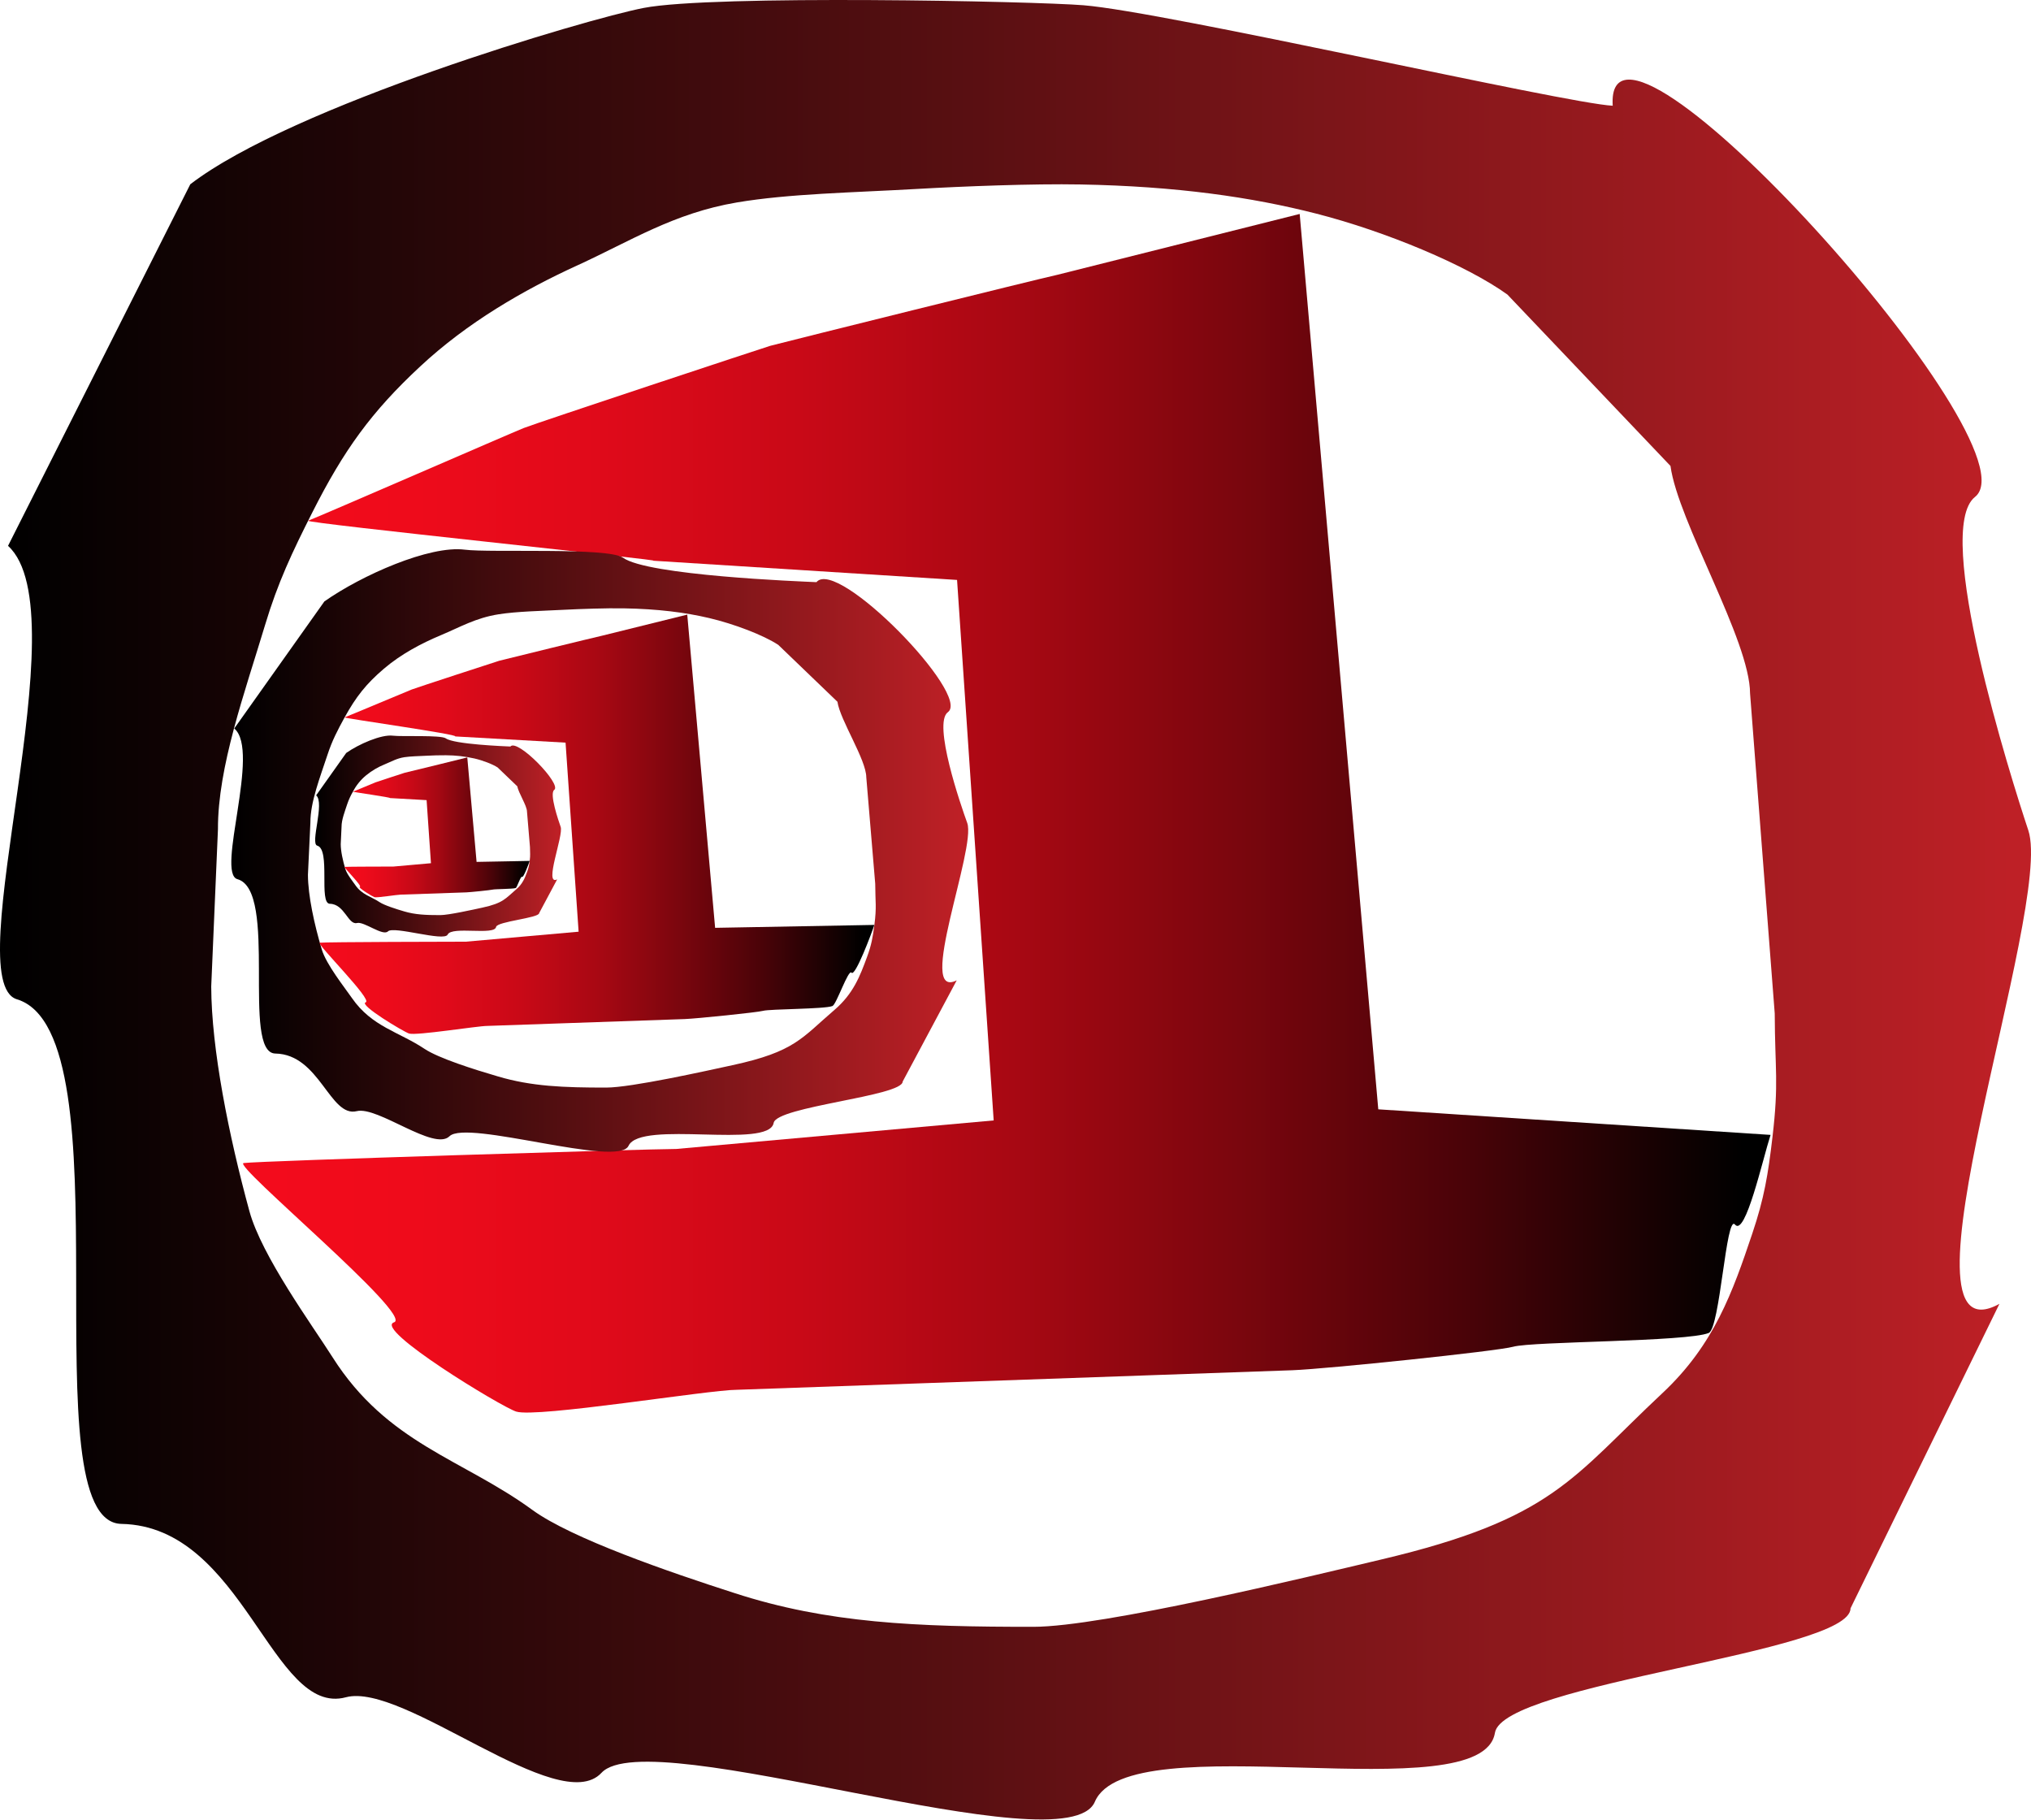
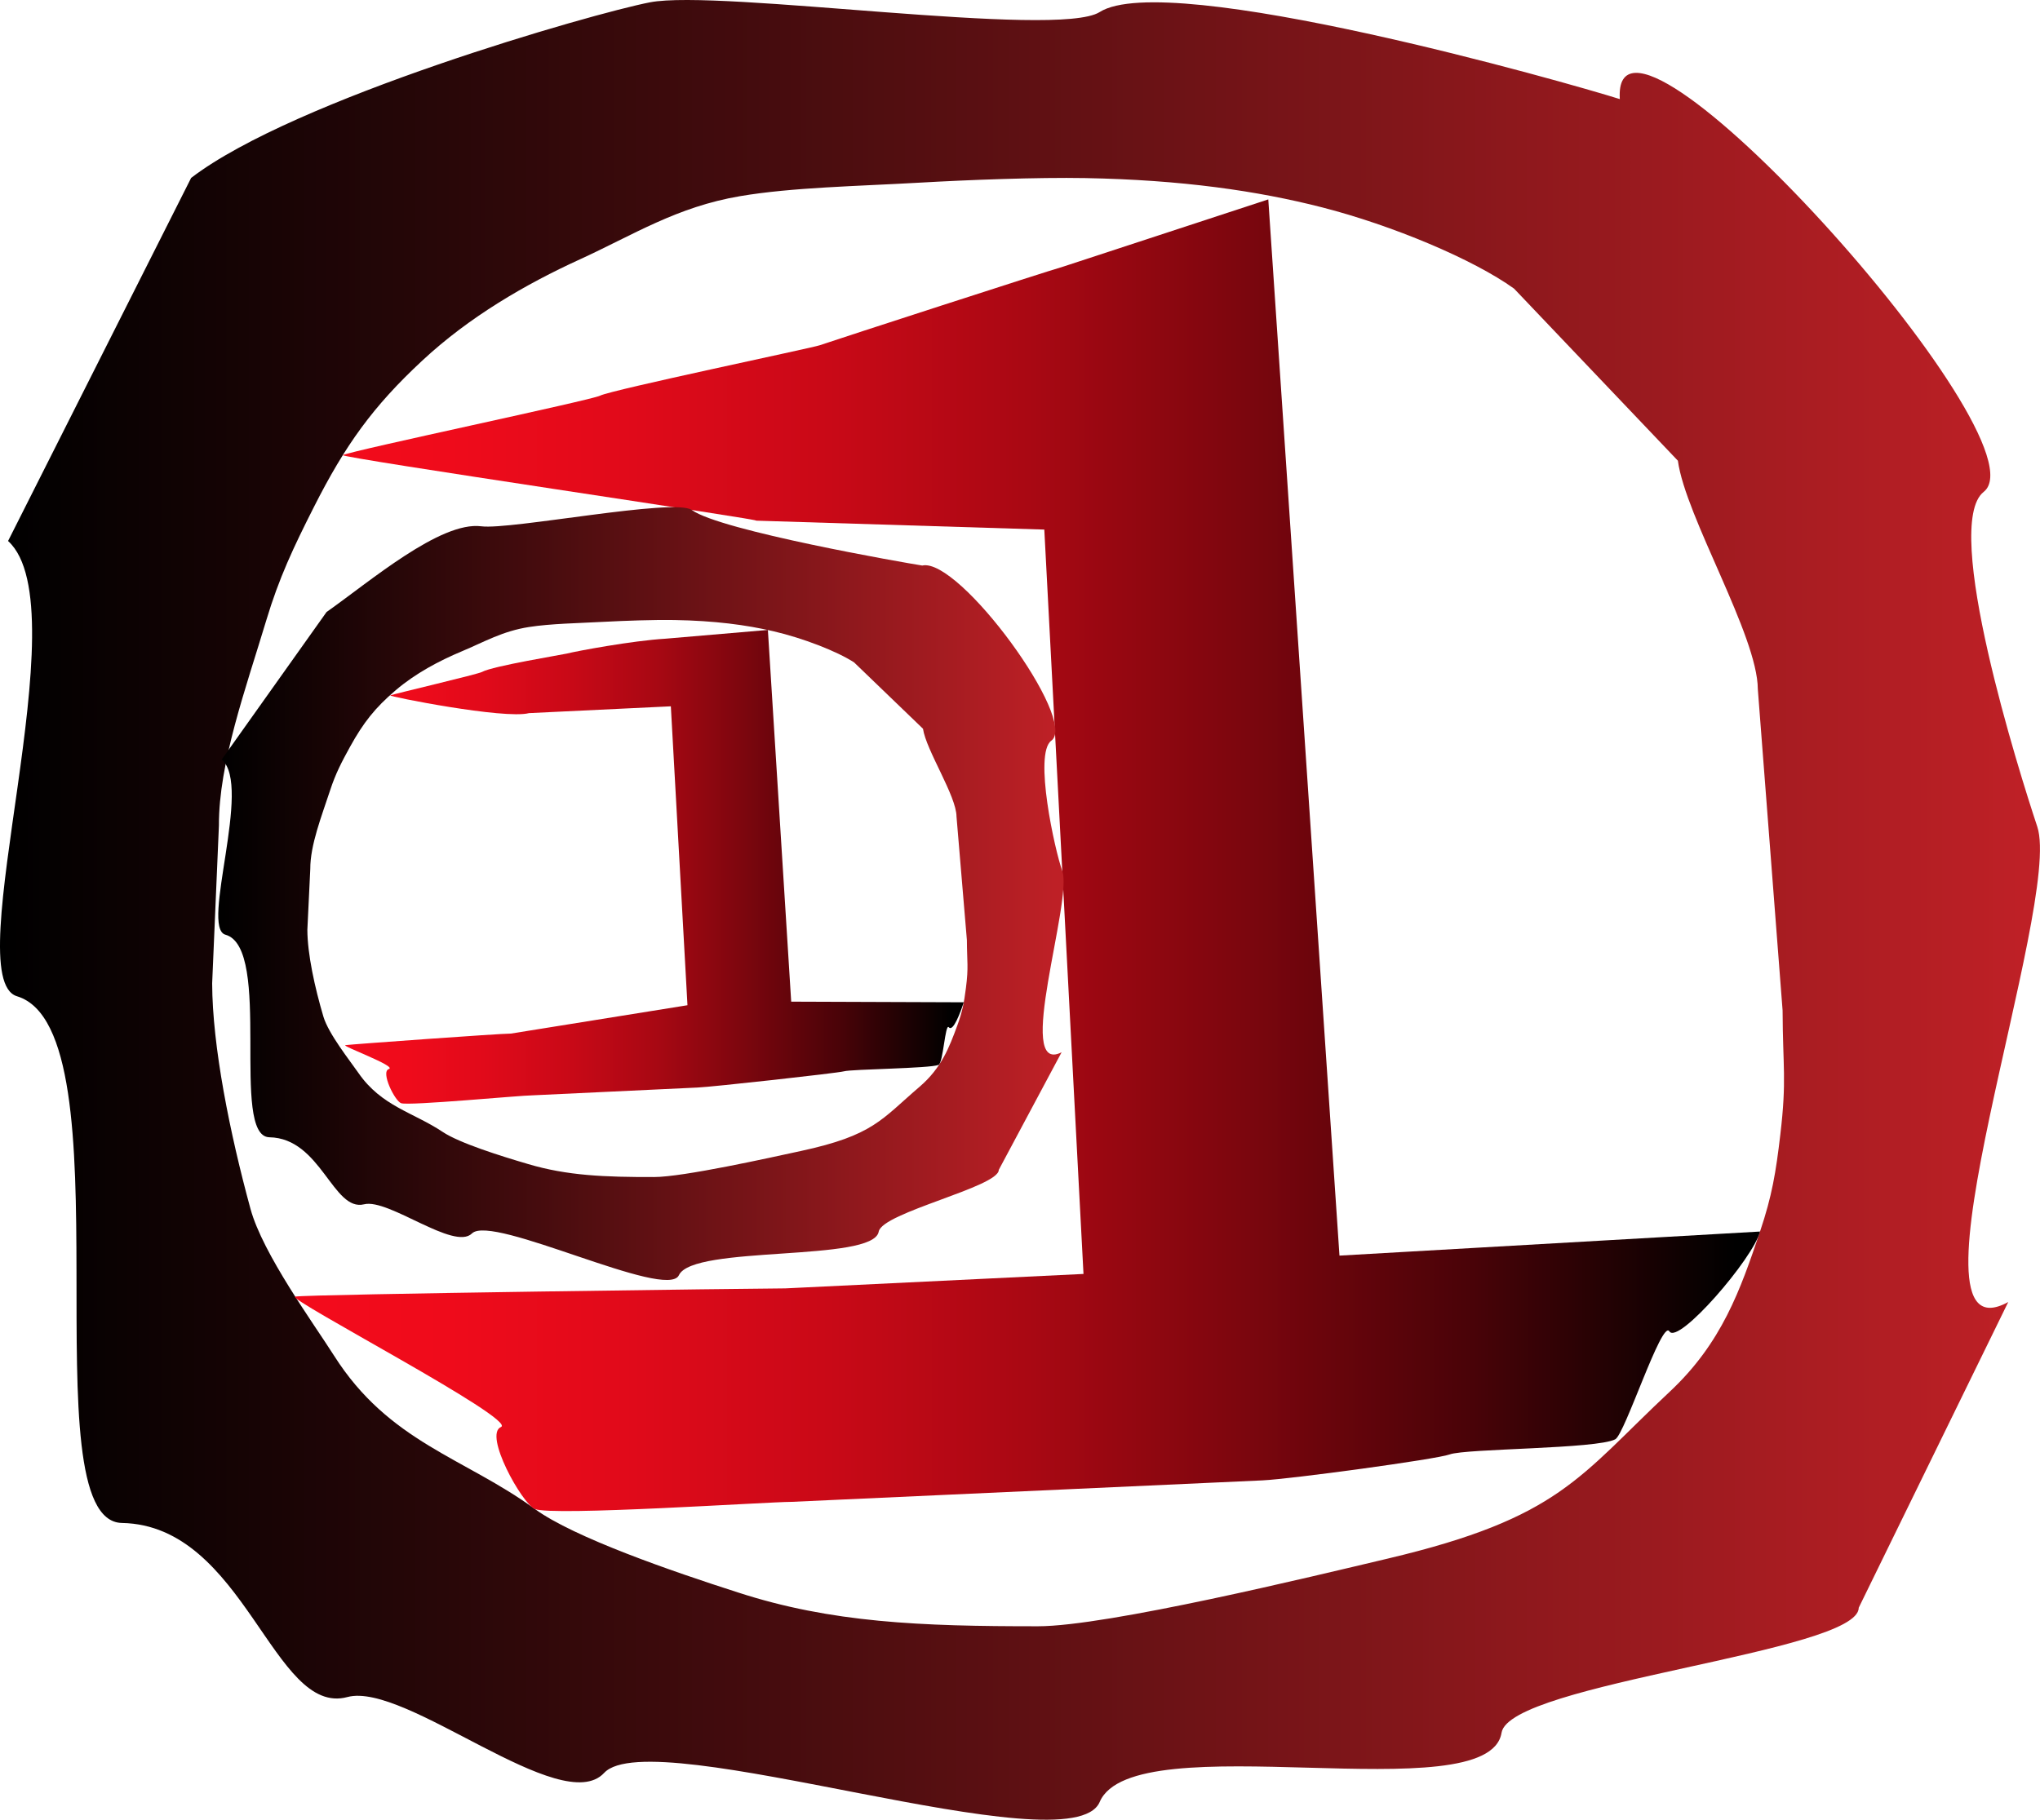
- <svg xmlns="http://www.w3.org/2000/svg" xmlns:xlink="http://www.w3.org/1999/xlink" viewBox="0 0 1399.9 1253.94">
+ <svg xmlns="http://www.w3.org/2000/svg" xmlns:xlink="http://www.w3.org/1999/xlink" viewBox="0 0 1399.9 1249.08">
  <defs>
-     <style>.cls-1{fill:url(#linear-gradient);}.cls-2{fill:url(#linear-gradient-2);}.cls-3{fill:url(#linear-gradient-3);}.cls-4{fill:url(#linear-gradient-4);}.cls-5{fill:url(#linear-gradient-5);}.cls-6{fill:url(#linear-gradient-6);}</style>
-     <linearGradient id="linear-gradient" y1="626.97" x2="1399.9" y2="626.97" gradientUnits="userSpaceOnUse">
+     <style>
+             .cls-1{fill:url(#linear-gradient);}
+             .cls-2{fill:url(#linear-gradient-2);}
+             .cls-3{fill:url(#linear-gradient-3);}
+             .cls-4{fill:url(#linear-gradient-4);}
+         </style>
+     <linearGradient id="linear-gradient" y1="624.54" x2="1399.9" y2="624.54" gradientUnits="userSpaceOnUse">
      <stop offset="0" />
      <stop offset="0.38" stop-color="#460c0e" />
      <stop offset="0.99" stop-color="#be2026" />
    </linearGradient>
-     <linearGradient id="linear-gradient-2" x1="38.5" y1="587.56" x2="991.54" y2="587.56" gradientTransform="matrix(1.1, 0, 0, 0.93, 120.86, 16.62)" gradientUnits="userSpaceOnUse">
+     <linearGradient id="linear-gradient-2" x1="75.12" y1="507.51" x2="1153.64" y2="507.51" gradientTransform="matrix(0.93, 0, 0, 1.02, 128.05, 68.53)" gradientUnits="userSpaceOnUse">
      <stop offset="0" stop-color="#f40b1c" />
      <stop offset="0.11" stop-color="#ef0b1b" />
      <stop offset="0.23" stop-color="#e10a1a" />
      <stop offset="0.37" stop-color="#c90917" />
      <stop offset="0.51" stop-color="#a80813" />
      <stop offset="0.65" stop-color="#7d060e" />
      <stop offset="0.81" stop-color="#490308" />
      <stop offset="0.96" stop-color="#0c0101" />
      <stop offset="0.99" />
    </linearGradient>
-     <linearGradient id="linear-gradient-3" x1="159.4" y1="586.16" x2="624.66" y2="586.16" gradientTransform="matrix(1.09, 0, 0, 1, -14.54, 0.02)" xlink:href="#linear-gradient" />
-     <linearGradient id="linear-gradient-4" x1="218.58" y1="569.28" x2="592.14" y2="569.28" gradientTransform="matrix(1.02, 0, 0, 1.01, -5.08, -6.05)" xlink:href="#linear-gradient-2" />
-     <linearGradient id="linear-gradient-5" x1="212.37" y1="576.2" x2="367.59" y2="576.2" gradientTransform="matrix(1.09, 0, 0, 1, -14.54, 0.02)" xlink:href="#linear-gradient" />
-     <linearGradient id="linear-gradient-6" x1="236.49" y1="571.36" x2="361.12" y2="571.36" gradientTransform="matrix(1.02, 0, 0, 1.01, -5.08, -6.05)" xlink:href="#linear-gradient-2" />
+     <linearGradient id="linear-gradient-3" x1="150.63" y1="613.42" x2="681.97" y2="613.42" gradientTransform="matrix(1.09, 0, 0, 1, -14.54, 0.02)" xlink:href="#linear-gradient" />
+     <linearGradient id="linear-gradient-4" x1="234.6" y1="595.98" x2="649.29" y2="595.98" gradientTransform="matrix(1.02, 0, 0, 1.01, -5.08, -6.01)" xlink:href="#linear-gradient-2" />
  </defs>
  <g id="Layer_2" data-name="Layer 2">
    <g id="V1_ICON" data-name="V1 ICON">
-       <path class="cls-1" d="M131.16,127C201.63,72.87,404.28,13.08,443.67,5.47c47.49-9.19,269-4.63,303.17-1.85,56.68,4.59,332.58,67.72,364.75,69.25-6.13-98,294.44,234.3,249.7,269.62-29.11,23,24.52,193,36.77,229.79,17.56,52.78-98,369.19-19.92,326.3L1275.5,1108.45c.11,30.58-239.61,51.6-245.1,85.79-8.84,55-252.58-6.87-275.75,47.49-19.6,46-307.22-55.32-340.08-19.92-29.2,31.45-136.34-62.81-176.17-52.08-51,13.73-70.37-117.92-154.73-119.49-65-1.22,5.86-338-72-361.54C-29.67,676.18,56.1,422.15,5.54,376.19M1039,203c-28.12-20.23-83.84-43.5-131.61-55.74-44.57-11.42-96.54-18.91-162.58-20.13-33-.6-80.71,1.26-113,3.1-44.17,2.52-88.1,3.25-123.87,9.29-43.56,7.36-73.32,26.62-109.94,43.35-37.19,17-75.93,39.41-108.38,69.68C256,283.8,237,310.16,215.26,353.17c-13.88,27.44-23.77,48.33-32.51,77.42-14.1,46.88-32.68,98-32.52,140.9l-4.64,108.39c.15,43.26,12.08,102.69,26.32,154.84,8.43,30.87,43.23,78.48,57.29,100.64,37.79,59.6,89.44,70,137.8,105.29,27,19.66,94.43,42.86,139.36,57.29,64,20.8,125.17,23.28,205.93,23.23,47.49,0,188.67-34.31,240-46.45,118.43-28,131.16-56.19,193.55-114.59,35.75-33.45,48.48-69.92,61.94-109.93,8.25-24.53,10.86-40.46,13.93-66.58,4.46-37.85,1.7-45.7,1.55-85.16l-17-220.52c-.13-36.8-49.64-118.33-54.85-156.82" />
-       <path class="cls-2" d="M449.8,386.41c16.34.51-241.45-26-237.4-27.55,7.83-2.94,141.3-61,148.55-63.86,9.07-3.58,164.9-55.18,170-56.68,15.88-4.14,182.11-45.46,198.13-49l166.75-41.87L950,764.53l270.38,17.62c-5.39,16.64-17.36,70.47-24.51,61.79-6.14-7.45-10.3,71.51-18.13,74.73-14.86,6.1-121.52,5.74-134.71,9.47-10.77,3.05-128.8,15.32-152,16.19L507.85,957.82c-19.23,0-138.07,19.57-152.11,15-10.43-3.38-98.45-56.89-84.15-61.49,14-4.49-111.8-108.73-103.66-109.78,11.59-1.51,279-9.69,298.21-9.71l218.77-19.66L659.67,399.68" />
-       <path class="cls-3" d="M223.59,414.49c25.57-18,72.51-38.81,96.81-35.66,17.36,2.25,98.91-1.79,109,5.53,16.86,12.26,121.69,16.34,133.36,16.85,14.22-17.36,106.82,77.85,90.59,89.6-10.57,7.63,8.88,64.13,13.33,76.36,6.37,17.54-35.59,122.71-7.24,108.45l-37.25,69.75c0,10.16-86.94,17.16-88.93,28.52-3.21,18.27-91.64-2.27-100.05,15.8-7.11,15.28-111.46-18.37-123.39-6.61-10.59,10.46-49.46-20.86-63.91-17.3-18.52,4.57-25.53-39.18-56.13-39.7-23.59-.41,2.13-112.32-26.11-120.16-15-4.15,16.13-88.59-2.21-103.86m375-57.61c-10.2-6.72-30.42-14.45-47.75-18.52-16.17-3.79-35-6.28-59-6.68-12-.2-29.29.42-41,1-16,.84-32,1.08-44.95,3.09-15.8,2.45-26.6,8.86-39.88,14.42-13.5,5.65-27.56,13.1-39.33,23.16-12.17,10.4-19.08,19.16-27,33.45-5,9.12-8.63,16.07-11.8,25.73-5.12,15.58-11.86,32.59-11.81,46.83l-1.69,36c.06,14.38,4.38,34.12,9.55,51.45,3.06,10.27,15.68,26.09,20.78,33.45,13.71,19.81,32.45,23.27,50,35,9.8,6.53,34.26,14.24,50.56,19,23.22,6.91,45.41,7.73,74.72,7.71,17.22,0,68.45-11.41,87.07-15.45,43-9.31,47.59-18.67,70.23-38.08,13-11.13,17.59-23.25,22.48-36.54,3-8.16,3.94-13.45,5.06-22.13,1.62-12.58.61-15.19.56-28.31l-6.15-73.28c-.05-12.23-18-39.33-19.9-52.12" />
-       <path class="cls-4" d="M313.69,507.53c3.29-1.3-77.61-12.6-76.17-13.13,2.78-1,43.68-18.2,46.25-19.2,3.22-1.25,58.55-19.3,60.38-19.83,5.64-1.44,64.66-15.9,70.35-17.14l59.2-14.65,19.21,215.86,109.75-2c-1.92,5.82-13.22,35.94-15.75,32.9-2.18-2.61-10.36,21.9-13.14,23-5.28,2.14-43.15,2-47.83,3.31-3.83,1.07-45.73,5.36-54,5.67l-136,4.72c-6.83,0-49,6.85-54,5.25-3.7-1.18-35-19.9-29.88-21.51s-34.53-40.71-31.64-41.08c4.12-.53,93.89-.71,100.72-.71l77.68-6.88-9-130.3" />
-       <path class="cls-5" d="M238.64,518.92c8.53-6,24.19-12.95,32.3-11.89,5.79.75,33-.6,36.36,1.84,5.62,4.09,40.59,5.45,44.49,5.62,4.74-5.79,35.63,26,30.22,29.89-3.53,2.55,3,21.4,4.44,25.48,2.13,5.85-11.87,40.93-2.41,36.18l-12.43,23.27c0,3.39-29,5.72-29.67,9.51-1.07,6.1-30.57-.75-33.37,5.27-2.38,5.1-37.19-6.13-41.17-2.2-3.53,3.49-16.5-7-21.32-5.77-6.18,1.52-8.52-13.08-18.73-13.25-7.86-.13.72-37.47-8.71-40.08-5-1.39,5.38-29.56-.73-34.65M343,528.92c-3.41-2.25-10.15-4.83-15.93-6.18a91.29,91.29,0,0,0-19.68-2.23c-4-.07-9.77.14-13.68.34-5.35.28-10.67.36-15,1-5.27.82-8.87,3-13.3,4.81a50,50,0,0,0-13.12,7.73,35.88,35.88,0,0,0-9,11.16,46.44,46.44,0,0,0-3.94,8.59c-1.7,5.19-3.95,10.87-3.93,15.62l-.57,12c0,4.79,1.46,11.38,3.19,17.16,1,3.43,5.23,8.7,6.93,11.16,4.57,6.61,10.82,7.76,16.68,11.67,3.26,2.18,11.43,4.75,16.86,6.35,7.75,2.31,15.15,2.58,24.93,2.58,5.75,0,22.84-3.81,29.05-5.16,14.34-3.11,15.88-6.23,23.43-12.7,4.33-3.71,5.87-7.76,7.5-12.19a29.84,29.84,0,0,0,1.69-7.39c.54-4.19.2-5.06.18-9.44l-2.05-24.45c0-4.08-6-13.12-6.64-17.39" />
-       <path class="cls-6" d="M268.7,550c1.1-.43-25.89-4.2-25.41-4.38.93-.34,14.57-6.07,15.43-6.4,1.08-.42,19.53-6.44,20.14-6.62,1.88-.48,21.58-5.31,23.47-5.72L322.08,522l6.41,72,36.62-.68c-.64,1.94-4.41,12-5.26,11s-3.45,7.31-4.38,7.68c-1.76.72-14.4.67-16,1.11-1.27.35-15.26,1.79-18,1.89l-45.39,1.57c-2.28,0-16.35,2.29-18,1.76-1.23-.4-11.66-6.64-10-7.18s-11.52-13.58-10.55-13.71c1.37-.17,31.32-.23,33.6-.23l25.91-2.3-3-43.47" />
+       <path class="cls-1" d="M131.16,122.13C201.63,68,406.64,9.22,446,1.6c47.49-9.19,279.65,25.08,308.62,6.67,46.73-29.7,322,48.67,356.94,59.75-6.13-98,294.44,234.29,249.7,269.61-29.11,23,24.52,193,36.77,229.79,17.56,52.78-98,369.19-19.92,326.3L1275.5,1103.59c.11,30.58-239.61,51.61-245.1,85.79-8.84,55-252.58-6.86-275.75,47.49-19.6,46-307.22-55.31-340.08-19.92-29.2,31.45-136.34-62.81-176.17-52.08-51,13.74-70.37-117.91-154.73-119.49-65-1.22,5.86-338-72-361.53C-29.67,671.33,56.1,417.29,5.54,371.34M1039,198.12c-28.12-20.24-83.84-43.5-131.61-55.75-44.57-11.42-96.54-18.91-162.58-20.13-33-.6-80.71,1.26-113,3.1-44.17,2.52-88.1,3.25-123.87,9.29C464.35,142,434.59,161.26,398,178c-37.19,17-75.93,39.4-108.38,69.67C256,278.94,237,305.3,215.26,348.31c-13.88,27.44-23.77,48.33-32.51,77.42-14.1,46.88-32.68,98-32.52,140.9L145.59,675c.15,43.27,12.08,102.69,26.32,154.84,8.43,30.87,43.23,78.48,57.29,100.64,37.79,59.6,89.44,70,137.8,105.29,27,19.67,94.43,42.87,139.36,57.29,64,20.8,125.17,23.28,205.93,23.23,47.49,0,188.67-34.31,240-46.45,118.43-28,131.16-56.19,193.55-114.58,35.75-33.46,48.48-69.93,61.94-109.94,8.25-24.53,10.86-40.46,13.93-66.58,4.46-37.84,1.7-45.69,1.55-85.16l-17-220.52c-.13-36.8-49.64-118.33-54.85-156.82" />
+       <path class="cls-2" d="M518.5,357.38c13.79.57-286.64-43.32-283.22-45,6.61-3.23,170.38-37.63,176.5-40.79,7.65-3.95,146.33-32.93,150.66-34.58,13.4-4.57,153.67-50.1,167.18-54l140.71-46.14,48.85,725,288.6-16.53c-4.55,18.36-56.18,78.09-62.21,68.51-5.19-8.23-30.51,70.53-37.11,74.08-12.55,6.73-102.55,6.29-113.68,10.41-9.1,3.36-108.69,16.85-128.27,17.8l-323.34,14.75c-16.23,0-164.31,9.94-176.17,4.9-8.79-3.73-35.29-51.2-23.22-56.27,11.79-4.95-148.08-88.36-141.22-89.52,9.79-1.66,320.14-5.64,336.37-5.64l204.59-9.91L716.63,363.51" />
+       <path class="cls-3" d="M224.1,420.09c29.59-20.82,78.08-62.48,106.21-58.83,20.09,2.6,132.8-19.66,144.45-11.18,19.5,14.18,146.45,36.29,158.1,38.11,25.45-5.81,107.38,106.63,88.59,120.22-12.22,8.84,2.37,75.26,7.51,89.41,7.37,20.3-33.27,141-.46,124.48L685.39,803c.05,11.76-80.09,29.27-82.4,42.42-3.71,21.15-127.38,9-137.1,29.88-8.24,17.69-128.22-42.27-142-28.66-12.26,12.1-57.25-24.15-74-20-21.43,5.28-29.55-45.35-65-46-27.29-.46,2.48-130-30.21-139.06-17.36-4.81,18.67-102.53-2.56-120.2m434-66.68C574.32,447,550.92,438,530.87,433.33c-18.72-4.4-40.54-7.28-68.27-7.74-13.85-.23-33.9.49-47.47,1.2-18.54,1-37,1.25-52,3.58-18.29,2.83-30.79,10.24-46.17,16.68-15.61,6.54-31.88,15.16-45.51,26.81-14.09,12-22.08,22.17-31.22,38.71-5.83,10.56-10,18.59-13.65,29.78-5.92,18-13.73,37.71-13.66,54.2l-2,41.69c.06,16.65,5.07,39.5,11,59.56,3.54,11.88,18.15,30.19,24.06,38.71,15.86,22.92,37.55,26.93,57.86,40.49,11.33,7.56,39.65,16.48,58.51,22,26.88,8,52.56,9,86.48,8.93,19.93,0,79.22-13.21,100.78-17.88C599.41,779.29,604.75,768.46,631,746c15-12.87,20.36-26.89,26-42.29,3.46-9.43,4.56-15.56,5.85-25.61,1.88-14.55.72-17.57.66-32.75l-7.13-84.83c-.05-14.15-20.84-45.51-23-60.31" />
+       <path class="cls-4" d="M363,489.5c-16.86,4.39-96.9-11.56-95.24-12.17,3.22-1.19,60.28-14.55,63.06-16.12,7.05-4,56.1-12,58.21-12.6,6.53-1.67,44.94-8.85,67.75-10.21l70.16-6,16,255.15,118.42.43c-2.21,6.74-7.32,20.66-10.25,17.14-2.53-3-3.85,24.53-7.07,25.84-6.11,2.47-59.51,2.89-64.93,4.41-4.43,1.23-90.81,10.76-100.34,11.12l-113.37,5.36c-7.9,0-84.31,7.27-90.09,5.42-4.28-1.37-14.34-21.62-8.46-23.48s-33.14-16-29.8-16.4c4.77-.61,105.64-7.92,113.55-7.93L471.76,690,460.35,484.82" />
    </g>
  </g>
</svg>
